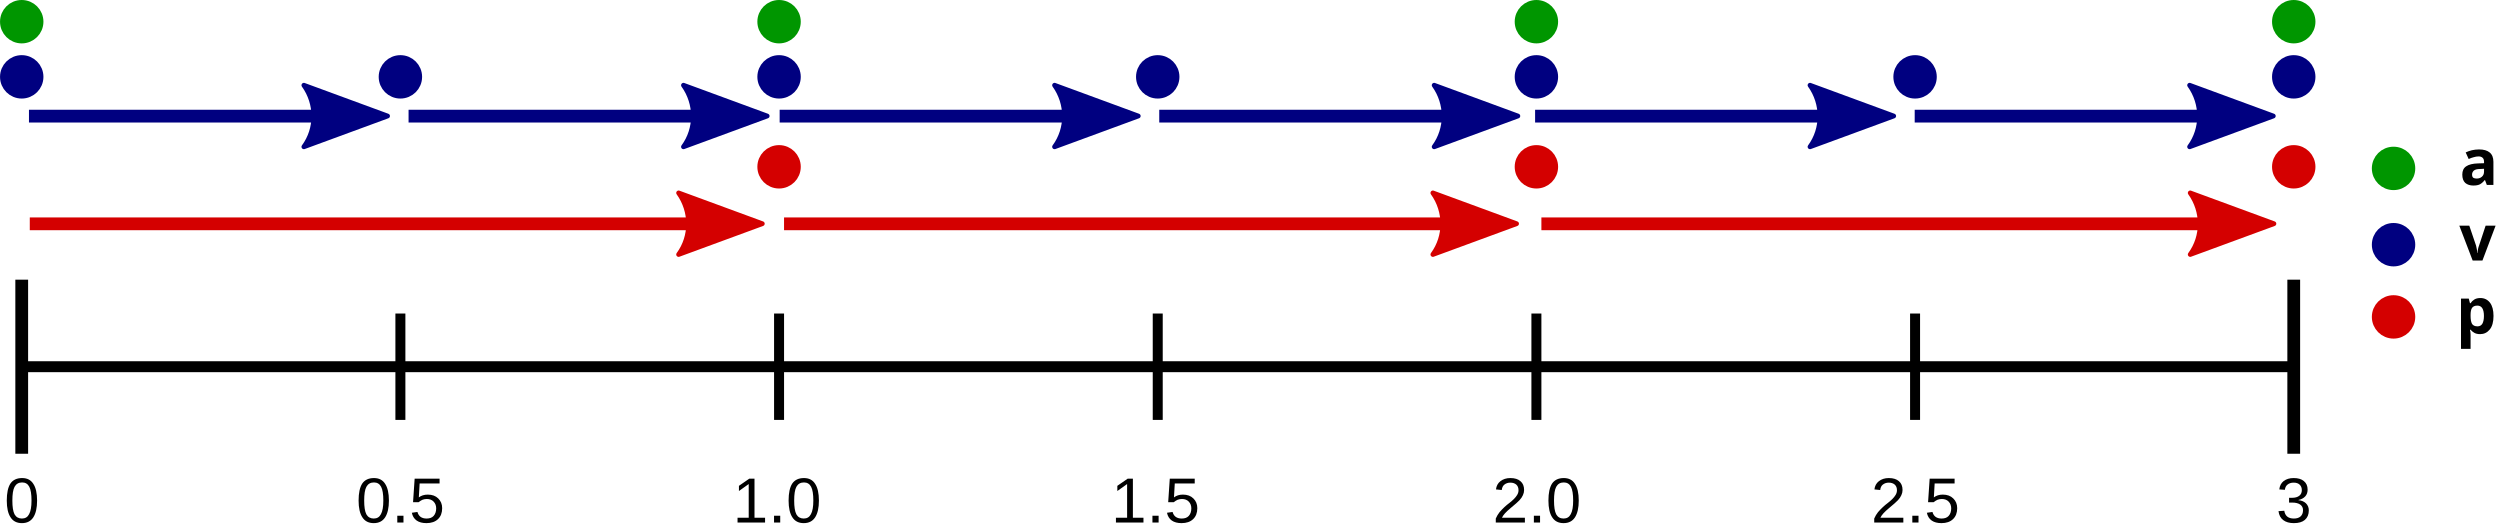
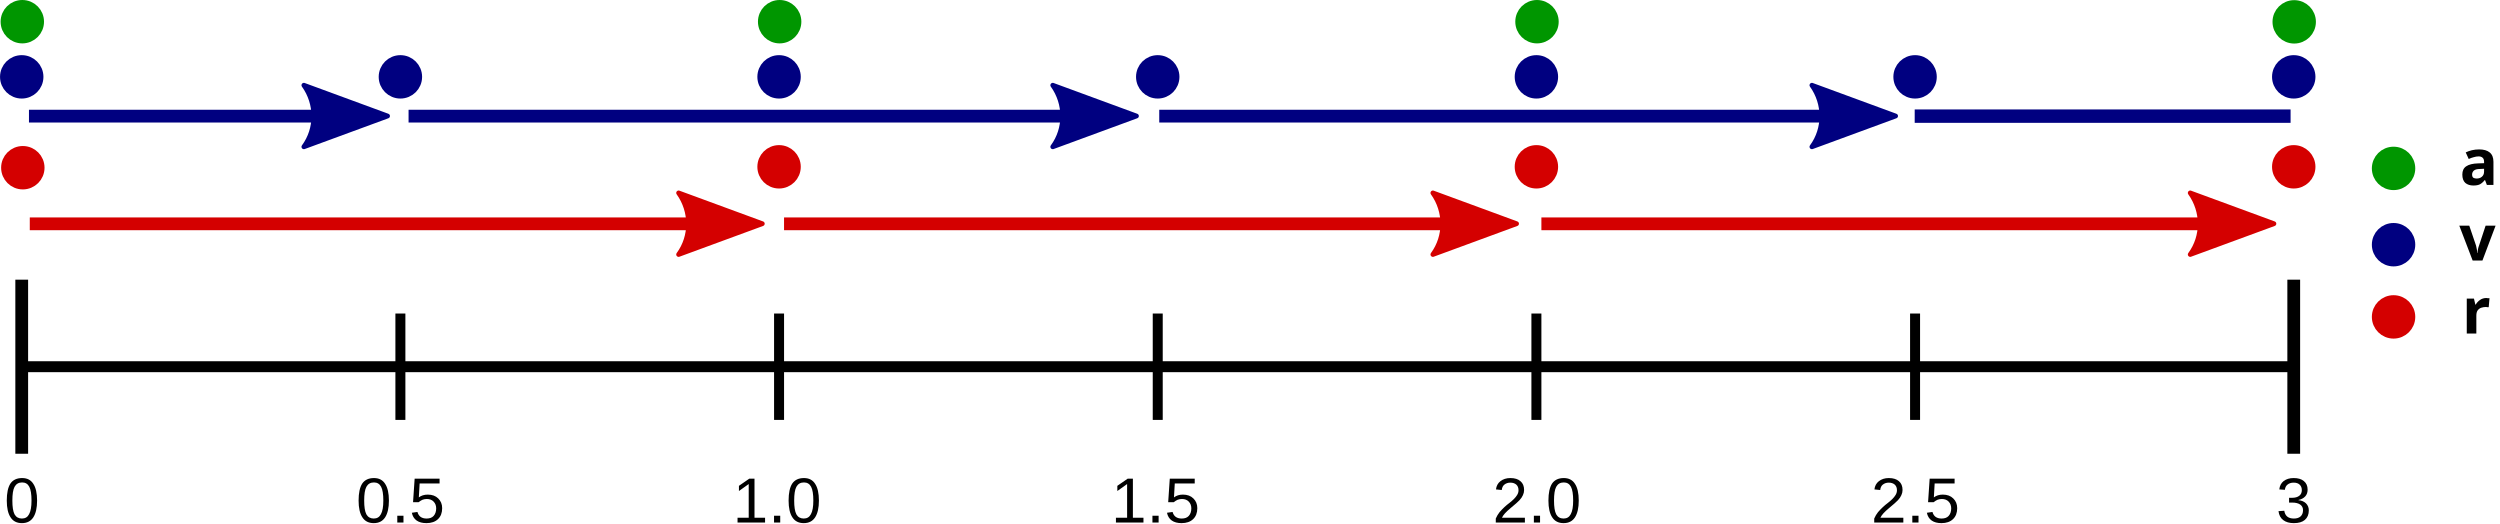
<svg xmlns="http://www.w3.org/2000/svg" width="55.274mm" height="11.57mm" viewBox="0 0 195.852 40.997" id="svg2" version="1.1">
  <defs id="defs4">
    <marker orient="auto" refY="0" refX="0" id="Arrow1Mend" style="overflow:visible">
      <path id="path4389" d="M 0,0 5,-5 -12.5,0 5,5 0,0 Z" style="fill:#000000;fill-opacity:1;fill-rule:evenodd;stroke:#000000;stroke-width:1pt;stroke-opacity:1" transform="matrix(-0.4,0,0,-0.4,-4,0)" />
    </marker>
    <marker orient="auto" refY="0" refX="0" id="Arrow2Mend" style="overflow:visible">
      <path id="path4407" style="fill:#d40000;fill-opacity:1;fill-rule:evenodd;stroke:#d40000;stroke-width:0.625;stroke-linejoin:round;stroke-opacity:1" d="M 8.719,4.034 -2.207,0.016 8.719,-4.002 c -1.745,2.372 -1.735,5.617 -6e-7,8.035 z" transform="scale(-0.6,-0.6)" />
    </marker>
    <marker orient="auto" refY="0" refX="0" id="Arrow2Lend" style="overflow:visible">
      <path id="path4401" style="fill:#000000;fill-opacity:1;fill-rule:evenodd;stroke:#000000;stroke-width:0.625;stroke-linejoin:round;stroke-opacity:1" d="M 8.719,4.034 -2.207,0.016 8.719,-4.002 c -1.745,2.372 -1.735,5.617 -6e-7,8.035 z" transform="matrix(-1.1,0,0,-1.1,-1.1,0)" />
    </marker>
    <marker orient="auto" refY="0" refX="0" id="Arrow1Lend" style="overflow:visible">
      <path id="path4383" d="M 0,0 5,-5 -12.5,0 5,5 0,0 Z" style="fill:#000000;fill-opacity:1;fill-rule:evenodd;stroke:#000000;stroke-width:1pt;stroke-opacity:1" transform="matrix(-0.8,0,0,-0.8,-10,0)" />
    </marker>
    <marker orient="auto" refY="0" refX="0" id="Arrow2Mend-8" style="overflow:visible">
      <path id="path4407-3" style="fill:#000000;fill-opacity:1;fill-rule:evenodd;stroke:#000000;stroke-width:0.625;stroke-linejoin:round;stroke-opacity:1" d="M 8.719,4.034 -2.207,0.016 8.719,-4.002 c -1.745,2.372 -1.735,5.617 -6e-7,8.035 z" transform="scale(-0.6,-0.6)" />
    </marker>
    <marker orient="auto" refY="0" refX="0" id="Arrow2Mend-5" style="overflow:visible">
      <path id="path4407-9" style="fill:#000000;fill-opacity:1;fill-rule:evenodd;stroke:#000000;stroke-width:0.625;stroke-linejoin:round;stroke-opacity:1" d="M 8.719,4.034 -2.207,0.016 8.719,-4.002 c -1.745,2.372 -1.735,5.617 -6e-7,8.035 z" transform="scale(-0.6,-0.6)" />
    </marker>
    <marker orient="auto" refY="0" refX="0" id="Arrow2Mend-5-5" style="overflow:visible">
      <path id="path4407-9-5" style="fill:#d40000;fill-opacity:1;fill-rule:evenodd;stroke:#d40000;stroke-width:0.625;stroke-linejoin:round;stroke-opacity:1" d="M 8.719,4.034 -2.207,0.016 8.719,-4.002 c -1.745,2.372 -1.735,5.617 -6e-7,8.035 z" transform="scale(-0.6,-0.6)" />
    </marker>
    <marker orient="auto" refY="0" refX="0" id="Arrow2Mend-5-5-1" style="overflow:visible">
      <path id="path4407-9-5-8" style="fill:#000080;fill-opacity:1;fill-rule:evenodd;stroke:#000080;stroke-width:0.625;stroke-linejoin:round;stroke-opacity:1" d="M 8.719,4.034 -2.207,0.016 8.719,-4.002 c -1.745,2.372 -1.735,5.617 -6e-7,8.035 z" transform="scale(-0.6,-0.6)" />
    </marker>
    <marker orient="auto" refY="0" refX="0" id="Arrow2Mend-5-6" style="overflow:visible">
      <path id="path4407-9-2" style="fill:#000080;fill-opacity:1;fill-rule:evenodd;stroke:#000080;stroke-width:0.625;stroke-linejoin:round;stroke-opacity:1" d="M 8.719,4.034 -2.207,0.016 8.719,-4.002 c -1.745,2.372 -1.735,5.617 -6e-7,8.035 z" transform="scale(-0.6,-0.6)" />
    </marker>
    <marker orient="auto" refY="0" refX="0" id="Arrow2Mend-4" style="overflow:visible">
      <path id="path4407-8" style="fill:#000000;fill-opacity:1;fill-rule:evenodd;stroke:#000000;stroke-width:0.625;stroke-linejoin:round;stroke-opacity:1" d="M 8.719,4.034 -2.207,0.016 8.719,-4.002 c -1.745,2.372 -1.735,5.617 -6e-7,8.035 z" transform="scale(-0.6,-0.6)" />
    </marker>
    <marker orient="auto" refY="0" refX="0" id="Arrow2Mend-1" style="overflow:visible">
      <path id="path4407-36" style="fill:#d40000;fill-opacity:1;fill-rule:evenodd;stroke:#d40000;stroke-width:0.625;stroke-linejoin:round;stroke-opacity:1" d="M 8.719,4.034 -2.207,0.016 8.719,-4.002 c -1.745,2.372 -1.735,5.617 -6e-7,8.035 z" transform="scale(-0.6,-0.6)" />
    </marker>
    <marker orient="auto" refY="0" refX="0" id="Arrow2Mend-86" style="overflow:visible">
      <path id="path4407-91" style="fill:#d40000;fill-opacity:1;fill-rule:evenodd;stroke:#d40000;stroke-width:0.625;stroke-linejoin:round;stroke-opacity:1" d="M 8.719,4.034 -2.207,0.016 8.719,-4.002 c -1.745,2.372 -1.735,5.617 -6e-7,8.035 z" transform="scale(-0.6,-0.6)" />
    </marker>
    <marker orient="auto" refY="0" refX="0" id="Arrow2Mend-86-2" style="overflow:visible">
      <path id="path4407-91-9" style="fill:#000000;fill-opacity:1;fill-rule:evenodd;stroke:#000000;stroke-width:0.625;stroke-linejoin:round;stroke-opacity:1" d="M 8.719,4.034 -2.207,0.016 8.719,-4.002 c -1.745,2.372 -1.735,5.617 -6e-7,8.035 z" transform="scale(-0.6,-0.6)" />
    </marker>
    <marker orient="auto" refY="0" refX="0" id="Arrow2Mend-1-0" style="overflow:visible">
      <path id="path4407-36-6" style="fill:#000000;fill-opacity:1;fill-rule:evenodd;stroke:#000000;stroke-width:0.625;stroke-linejoin:round;stroke-opacity:1" d="M 8.719,4.034 -2.207,0.016 8.719,-4.002 c -1.745,2.372 -1.735,5.617 -6e-7,8.035 z" transform="scale(-0.6,-0.6)" />
    </marker>
    <marker orient="auto" refY="0" refX="0" id="Arrow2Mend-860" style="overflow:visible">
      <path id="path4407-35" style="fill:#000080;fill-opacity:1;fill-rule:evenodd;stroke:#000080;stroke-width:0.625;stroke-linejoin:round;stroke-opacity:1" d="M 8.719,4.034 -2.207,0.016 8.719,-4.002 c -1.745,2.372 -1.735,5.617 -6e-7,8.035 z" transform="scale(-0.6,-0.6)" />
    </marker>
    <marker orient="auto" refY="0" refX="0" id="Arrow2Mend-860-4" style="overflow:visible">
      <path id="path4407-35-1" style="fill:#000080;fill-opacity:1;fill-rule:evenodd;stroke:#000080;stroke-width:0.625;stroke-linejoin:round;stroke-opacity:1" d="M 8.719,4.034 -2.207,0.016 8.719,-4.002 c -1.745,2.372 -1.735,5.617 -6e-7,8.035 z" transform="scale(-0.6,-0.6)" />
    </marker>
    <marker orient="auto" refY="0" refX="0" id="Arrow2Mend-860-4-2" style="overflow:visible">
      <path id="path4407-35-1-5" style="fill:#000080;fill-opacity:1;fill-rule:evenodd;stroke:#000080;stroke-width:0.625;stroke-linejoin:round;stroke-opacity:1" d="M 8.719,4.034 -2.207,0.016 8.719,-4.002 c -1.745,2.372 -1.735,5.617 -6e-7,8.035 z" transform="scale(-0.6,-0.6)" />
    </marker>
    <marker orient="auto" refY="0" refX="0" id="Arrow2Mend-860-41" style="overflow:visible">
      <path id="path4407-35-3" style="fill:#000080;fill-opacity:1;fill-rule:evenodd;stroke:#000080;stroke-width:0.625;stroke-linejoin:round;stroke-opacity:1" d="M 8.719,4.034 -2.207,0.016 8.719,-4.002 c -1.745,2.372 -1.735,5.617 -6e-7,8.035 z" transform="scale(-0.6,-0.6)" />
    </marker>
    <marker orient="auto" refY="0" refX="0" id="Arrow2Mend-860-4-6" style="overflow:visible">
      <path id="path4407-35-1-4" style="fill:#000080;fill-opacity:1;fill-rule:evenodd;stroke:#000080;stroke-width:0.625;stroke-linejoin:round;stroke-opacity:1" d="M 8.719,4.034 -2.207,0.016 8.719,-4.002 c -1.745,2.372 -1.735,5.617 -6e-7,8.035 z" transform="scale(-0.6,-0.6)" />
    </marker>
    <marker orient="auto" refY="0" refX="0" id="Arrow2Mend-860-7" style="overflow:visible">
      <path id="path4407-35-0" style="fill:#000080;fill-opacity:1;fill-rule:evenodd;stroke:#000080;stroke-width:0.625;stroke-linejoin:round;stroke-opacity:1" d="M 8.719,4.034 -2.207,0.016 8.719,-4.002 c -1.745,2.372 -1.735,5.617 -6e-7,8.035 z" transform="scale(-0.6,-0.6)" />
    </marker>
    <marker orient="auto" refY="0" refX="0" id="Arrow2Mend-860-4-6-1" style="overflow:visible">
      <path id="path4407-35-1-4-5" style="fill:#000000;fill-opacity:1;fill-rule:evenodd;stroke:#000000;stroke-width:0.625;stroke-linejoin:round;stroke-opacity:1" d="M 8.719,4.034 -2.207,0.016 8.719,-4.002 c -1.745,2.372 -1.735,5.617 -6e-7,8.035 z" transform="scale(-0.6,-0.6)" />
    </marker>
    <marker orient="auto" refY="0" refX="0" id="Arrow2Mend-860-7-9" style="overflow:visible">
      <path id="path4407-35-0-5" style="fill:#000000;fill-opacity:1;fill-rule:evenodd;stroke:#000000;stroke-width:0.625;stroke-linejoin:round;stroke-opacity:1" d="M 8.719,4.034 -2.207,0.016 8.719,-4.002 c -1.745,2.372 -1.735,5.617 -6e-7,8.035 z" transform="scale(-0.6,-0.6)" />
    </marker>
    <marker orient="auto" refY="0" refX="0" id="Arrow2Mend-860-4-2-5" style="overflow:visible">
      <path id="path4407-35-1-5-9" style="fill:#000000;fill-opacity:1;fill-rule:evenodd;stroke:#000000;stroke-width:0.625;stroke-linejoin:round;stroke-opacity:1" d="M 8.719,4.034 -2.207,0.016 8.719,-4.002 c -1.745,2.372 -1.735,5.617 -6e-7,8.035 z" transform="scale(-0.6,-0.6)" />
    </marker>
    <marker orient="auto" refY="0" refX="0" id="Arrow2Mend-860-41-1" style="overflow:visible">
      <path id="path4407-35-3-5" style="fill:#000000;fill-opacity:1;fill-rule:evenodd;stroke:#000000;stroke-width:0.625;stroke-linejoin:round;stroke-opacity:1" d="M 8.719,4.034 -2.207,0.016 8.719,-4.002 c -1.745,2.372 -1.735,5.617 -6e-7,8.035 z" transform="scale(-0.6,-0.6)" />
    </marker>
    <marker orient="auto" refY="0" refX="0" id="Arrow2Mend-860-4-5" style="overflow:visible">
      <path id="path4407-35-1-40" style="fill:#000000;fill-opacity:1;fill-rule:evenodd;stroke:#000000;stroke-width:0.625;stroke-linejoin:round;stroke-opacity:1" d="M 8.719,4.034 -2.207,0.016 8.719,-4.002 c -1.745,2.372 -1.735,5.617 -6e-7,8.035 z" transform="scale(-0.6,-0.6)" />
    </marker>
    <marker orient="auto" refY="0" refX="0" id="Arrow2Mend-860-2" style="overflow:visible">
      <path id="path4407-35-00" style="fill:#000000;fill-opacity:1;fill-rule:evenodd;stroke:#000000;stroke-width:0.625;stroke-linejoin:round;stroke-opacity:1" d="M 8.719,4.034 -2.207,0.016 8.719,-4.002 c -1.745,2.372 -1.735,5.617 -6e-7,8.035 z" transform="scale(-0.6,-0.6)" />
    </marker>
    <marker orient="auto" refY="0" refX="0" id="Arrow2Mend-860-4-6-2" style="overflow:visible">
      <path id="path4407-35-1-4-4" style="fill:#000080;fill-opacity:1;fill-rule:evenodd;stroke:#000080;stroke-width:0.625;stroke-linejoin:round;stroke-opacity:1" d="M 8.719,4.034 -2.207,0.016 8.719,-4.002 c -1.745,2.372 -1.735,5.617 -6e-7,8.035 z" transform="scale(-0.6,-0.6)" />
    </marker>
    <marker orient="auto" refY="0" refX="0" id="Arrow2Mend-860-4-6-2-0" style="overflow:visible">
      <path id="path4407-35-1-4-4-3" style="fill:#d40000;fill-opacity:1;fill-rule:evenodd;stroke:#d40000;stroke-width:0.625;stroke-linejoin:round;stroke-opacity:1" d="M 8.719,4.034 -2.207,0.016 8.719,-4.002 c -1.745,2.372 -1.735,5.617 -6e-7,8.035 z" transform="scale(-0.6,-0.6)" />
    </marker>
  </defs>
  <g id="layer1" transform="translate(-56.88941,-64.16536)">
    <text xml:space="preserve" style="font-style:normal;font-variant:normal;font-weight:normal;font-stretch:normal;font-size:40px;line-height:125%;font-family:Arial;-inkscape-font-specification:Arial;letter-spacing:0px;word-spacing:0px;fill:#000000;fill-opacity:1;stroke:none;stroke-width:1px;stroke-linecap:butt;stroke-linejoin:miter;stroke-opacity:1" x="78.287" y="126.305" id="text4212">
      <tspan id="tspan4214" x="78.287" y="126.305" />
    </text>
    <g id="g4792">
      <path id="path4136" d="m 58.942,92.894 177.289,0" style="fill:none;fill-rule:evenodd;stroke:#000000;stroke-width:0.856px;stroke-linecap:butt;stroke-linejoin:miter;stroke-opacity:1" />
      <path id="path4138" d="m 58.589,86.076 0,13.637" style="fill:none;fill-rule:evenodd;stroke:#000000;stroke-width:1px;stroke-linecap:butt;stroke-linejoin:miter;stroke-opacity:1" />
      <path id="path4138-4" d="m 236.585,86.076 0,13.637" style="fill:none;fill-rule:evenodd;stroke:#000000;stroke-width:1px;stroke-linecap:butt;stroke-linejoin:miter;stroke-opacity:1" />
      <path id="path4138-7" d="m 88.255,88.728 0,8.334" style="fill:none;fill-rule:evenodd;stroke:#000000;stroke-width:0.782px;stroke-linecap:butt;stroke-linejoin:miter;stroke-opacity:1" />
      <path id="path4138-7-0" d="m 117.921,88.728 0,8.334" style="fill:none;fill-rule:evenodd;stroke:#000000;stroke-width:0.782px;stroke-linecap:butt;stroke-linejoin:miter;stroke-opacity:1" />
      <path id="path4138-7-7" d="m 177.253,88.728 0,8.334" style="fill:none;fill-rule:evenodd;stroke:#000000;stroke-width:0.782px;stroke-linecap:butt;stroke-linejoin:miter;stroke-opacity:1" />
      <path id="path4138-7-8" d="m 206.919,88.728 0,8.334" style="fill:none;fill-rule:evenodd;stroke:#000000;stroke-width:0.782px;stroke-linecap:butt;stroke-linejoin:miter;stroke-opacity:1" />
      <path id="path4138-7-0-0" d="m 147.587,88.728 0,8.334" style="fill:none;fill-rule:evenodd;stroke:#000000;stroke-width:0.782px;stroke-linecap:butt;stroke-linejoin:miter;stroke-opacity:1" />
      <text id="text4216" y="105.101" x="57.214" style="font-style:normal;font-weight:normal;font-size:5px;line-height:125%;font-family:sans-serif;letter-spacing:0px;word-spacing:0px;fill:#000000;fill-opacity:1;stroke:none;stroke-width:1px;stroke-linecap:butt;stroke-linejoin:miter;stroke-opacity:1" xml:space="preserve">
        <tspan style="font-style:normal;font-variant:normal;font-weight:normal;font-stretch:normal;font-size:5px;font-family:Arial;-inkscape-font-specification:Arial" y="105.101" x="57.214" id="tspan4218">0</tspan>
      </text>
      <text id="text4216-8" y="105.101" x="84.776" style="font-style:normal;font-weight:normal;font-size:5px;line-height:125%;font-family:sans-serif;letter-spacing:0px;word-spacing:0px;fill:#000000;fill-opacity:1;stroke:none;stroke-width:1px;stroke-linecap:butt;stroke-linejoin:miter;stroke-opacity:1" xml:space="preserve">
        <tspan style="font-style:normal;font-variant:normal;font-weight:normal;font-stretch:normal;font-size:5px;font-family:Arial;-inkscape-font-specification:Arial" y="105.101" x="84.776" id="tspan4218-1">0.5</tspan>
      </text>
      <text id="text4216-8-0" y="105.101" x="114.293" style="font-style:normal;font-weight:normal;font-size:5px;line-height:125%;font-family:sans-serif;letter-spacing:0px;word-spacing:0px;fill:#000000;fill-opacity:1;stroke:none;stroke-width:1px;stroke-linecap:butt;stroke-linejoin:miter;stroke-opacity:1" xml:space="preserve">
        <tspan id="tspan4256" style="font-style:normal;font-variant:normal;font-weight:normal;font-stretch:normal;font-size:5px;font-family:Arial;-inkscape-font-specification:Arial" y="105.101" x="114.293">1.0</tspan>
      </text>
      <text id="text4216-8-0-7" y="105.101" x="143.939" style="font-style:normal;font-weight:normal;font-size:5px;line-height:125%;font-family:sans-serif;letter-spacing:0px;word-spacing:0px;fill:#000000;fill-opacity:1;stroke:none;stroke-width:1px;stroke-linecap:butt;stroke-linejoin:miter;stroke-opacity:1" xml:space="preserve">
        <tspan id="tspan4256-5" style="font-style:normal;font-variant:normal;font-weight:normal;font-stretch:normal;font-size:5px;font-family:Arial;-inkscape-font-specification:Arial" y="105.101" x="143.939">1.5</tspan>
      </text>
      <text id="text4216-8-0-7-2" y="105.101" x="173.821" style="font-style:normal;font-weight:normal;font-size:5px;line-height:125%;font-family:sans-serif;letter-spacing:0px;word-spacing:0px;fill:#000000;fill-opacity:1;stroke:none;stroke-width:1px;stroke-linecap:butt;stroke-linejoin:miter;stroke-opacity:1" xml:space="preserve">
        <tspan id="tspan4296" style="font-style:normal;font-variant:normal;font-weight:normal;font-stretch:normal;font-size:5px;font-family:Arial;-inkscape-font-specification:Arial" y="105.101" x="173.821">2.0</tspan>
      </text>
      <text id="text4216-8-0-7-2-3" y="105.101" x="203.468" style="font-style:normal;font-weight:normal;font-size:5px;line-height:125%;font-family:sans-serif;letter-spacing:0px;word-spacing:0px;fill:#000000;fill-opacity:1;stroke:none;stroke-width:1px;stroke-linecap:butt;stroke-linejoin:miter;stroke-opacity:1" xml:space="preserve">
        <tspan id="tspan4296-6" style="font-style:normal;font-variant:normal;font-weight:normal;font-stretch:normal;font-size:5px;font-family:Arial;-inkscape-font-specification:Arial" y="105.101" x="203.468">2.5</tspan>
      </text>
      <text id="text4216-8-0-7-2-3-6" y="105.099" x="235.203" style="font-style:normal;font-weight:normal;font-size:5px;line-height:125%;font-family:sans-serif;letter-spacing:0px;word-spacing:0px;fill:#000000;fill-opacity:1;stroke:none;stroke-width:1px;stroke-linecap:butt;stroke-linejoin:miter;stroke-opacity:1" xml:space="preserve">
        <tspan id="tspan4296-6-1" style="font-style:normal;font-variant:normal;font-weight:normal;font-stretch:normal;font-size:5px;font-family:Arial;-inkscape-font-specification:Arial" y="105.099" x="235.203">3</tspan>
      </text>
      <path id="path11332" d="m 59.22,81.7 56.063,0" style="fill:none;fill-rule:evenodd;stroke:#d40000;stroke-width:1px;stroke-linecap:butt;stroke-linejoin:miter;stroke-opacity:1;marker-end:url(#Arrow2Mend)" />
      <path id="path11332-3" d="m 118.311,81.7 56.063,0" style="fill:none;fill-rule:evenodd;stroke:#d40000;stroke-width:1px;stroke-linecap:butt;stroke-linejoin:miter;stroke-opacity:1;marker-end:url(#Arrow2Mend-1)" />
      <path id="path11332-2" d="m 177.644,81.7 56.063,0" style="fill:none;fill-rule:evenodd;stroke:#d40000;stroke-width:1px;stroke-linecap:butt;stroke-linejoin:miter;stroke-opacity:1;marker-end:url(#Arrow2Mend-86)" />
      <path id="path11332-6" d="m 59.156,73.264 26.769,0" style="fill:none;fill-rule:evenodd;stroke:#000080;stroke-width:1;stroke-linecap:butt;stroke-linejoin:miter;stroke-miterlimit:4;stroke-dasharray:none;stroke-opacity:1;marker-end:url(#Arrow2Mend-860)" />
-       <path id="path11332-6-0" d="m 88.895,73.264 26.769,0" style="fill:none;fill-rule:evenodd;stroke:#000080;stroke-width:1;stroke-linecap:butt;stroke-linejoin:miter;stroke-miterlimit:4;stroke-dasharray:none;stroke-opacity:1;marker-end:url(#Arrow2Mend-860-4)" />
-       <path id="path11332-6-9" d="m 117.967,73.264 26.769,0" style="fill:none;fill-rule:evenodd;stroke:#000080;stroke-width:1;stroke-linecap:butt;stroke-linejoin:miter;stroke-miterlimit:4;stroke-dasharray:none;stroke-opacity:1;marker-end:url(#Arrow2Mend-860-41)" />
-       <path id="path11332-6-0-8" d="m 147.706,73.264 26.769,0" style="fill:none;fill-rule:evenodd;stroke:#000080;stroke-width:1;stroke-linecap:butt;stroke-linejoin:miter;stroke-miterlimit:4;stroke-dasharray:none;stroke-opacity:1;marker-end:url(#Arrow2Mend-860-4-2)" />
-       <path id="path11332-6-2" d="m 177.151,73.264 26.769,0" style="fill:none;fill-rule:evenodd;stroke:#000080;stroke-width:1;stroke-linecap:butt;stroke-linejoin:miter;stroke-miterlimit:4;stroke-dasharray:none;stroke-opacity:1;marker-end:url(#Arrow2Mend-860-7)" />
-       <path id="path11332-6-0-5" d="m 206.89,73.264 26.769,0" style="fill:none;fill-rule:evenodd;stroke:#000080;stroke-width:1;stroke-linecap:butt;stroke-linejoin:miter;stroke-miterlimit:4;stroke-dasharray:none;stroke-opacity:1;marker-end:url(#Arrow2Mend-860-4-6)" />
-       <circle r="1.2" cy="65.865" cx="58.589" id="path18813" style="fill:#009600;fill-opacity:1;stroke:#009600;stroke-width:1;stroke-miterlimit:4;stroke-dasharray:none;stroke-opacity:1" />
-       <circle r="1.2" cy="65.865" cx="117.921" id="path18813-3" style="fill:#009600;fill-opacity:1;stroke:#009600;stroke-width:1;stroke-miterlimit:4;stroke-dasharray:none;stroke-opacity:1" />
-       <circle r="1.2" cy="65.865" cx="177.253" id="path18813-3-1" style="fill:#009600;fill-opacity:1;stroke:#009600;stroke-width:1;stroke-miterlimit:4;stroke-dasharray:none;stroke-opacity:1" />
-       <circle r="1.2" cy="65.865" cx="236.585" id="path18813-3-1-3" style="fill:#009600;fill-opacity:1;stroke:#009600;stroke-width:1;stroke-miterlimit:4;stroke-dasharray:none;stroke-opacity:1" />
+       <path id="path11332-6-0" d="m 88.895,73.264 55.7,0" style="fill:none;fill-rule:evenodd;stroke:#000080;stroke-width:1;stroke-linecap:butt;stroke-linejoin:miter;stroke-miterlimit:4;stroke-dasharray:none;stroke-opacity:1;marker-end:url(#Arrow2Mend-860-4)" />
+       <path id="path11332-6-0-8" d="m 147.706,73.264 56.363,0" style="fill:none;fill-rule:evenodd;stroke:#000080;stroke-width:1;stroke-linecap:butt;stroke-linejoin:miter;stroke-miterlimit:4;stroke-dasharray:none;stroke-opacity:1;marker-end:url(#Arrow2Mend-860-4-2)" />
+       <path id="path11332-6-0-5" d="m 206.89,73.264 29.448,0" style="fill:none;fill-rule:evenodd;stroke:#000080;stroke-width:1.049;stroke-linecap:butt;stroke-linejoin:miter;stroke-miterlimit:4;stroke-dasharray:none;stroke-opacity:1" />
+       <circle r="1.2" cy="65.865" cx="58.635" id="path18813-3" style="fill:#009600;fill-opacity:1;stroke:#009600;stroke-width:1;stroke-miterlimit:4;stroke-dasharray:none;stroke-opacity:1" />
+       <circle r="1.2" cy="65.865" cx="117.967" id="path18813-3-1" style="fill:#009600;fill-opacity:1;stroke:#009600;stroke-width:1;stroke-miterlimit:4;stroke-dasharray:none;stroke-opacity:1" />
+       <circle r="1.2" cy="65.865" cx="177.299" id="path18813-3-1-3" style="fill:#009600;fill-opacity:1;stroke:#009600;stroke-width:1;stroke-miterlimit:4;stroke-dasharray:none;stroke-opacity:1" />
      <circle r="1.2" cy="77.234" cx="117.921" id="path18813-2" style="fill:#d40000;fill-opacity:1;stroke:#d40000;stroke-width:1;stroke-miterlimit:4;stroke-dasharray:none;stroke-opacity:1" />
      <circle r="1.2" cy="77.234" cx="177.253" id="path18813-3-2" style="fill:#d40000;fill-opacity:1;stroke:#d40000;stroke-width:1;stroke-miterlimit:4;stroke-dasharray:none;stroke-opacity:1" />
      <circle r="1.2" cy="77.234" cx="236.585" id="path18813-3-1-9" style="fill:#d40000;fill-opacity:1;stroke:#d40000;stroke-width:1;stroke-miterlimit:4;stroke-dasharray:none;stroke-opacity:1" />
-       <g transform="translate(-4.166879,-2.146574)" id="g21683">
-         <circle style="fill:#009600;fill-opacity:1;stroke:#009600;stroke-width:1;stroke-miterlimit:4;stroke-dasharray:none;stroke-opacity:1" id="path18813-3-1-3-9" cx="248.571" cy="79.505" r="1.2" />
-         <text xml:space="preserve" style="font-style:normal;font-weight:normal;font-size:40px;line-height:125%;font-family:sans-serif;letter-spacing:0px;word-spacing:0px;fill:#000000;fill-opacity:1;stroke:none;stroke-width:1px;stroke-linecap:butt;stroke-linejoin:miter;stroke-opacity:1" x="253.755" y="80.801" id="text21598-7">
-           <tspan id="tspan21600-4" x="253.755" y="80.801" style="font-weight:bold;font-size:5px">a</tspan>
-         </text>
-       </g>
-       <g transform="translate(-4.166879,-2.146574)" id="g21693">
-         <text xml:space="preserve" style="font-style:normal;font-weight:normal;font-size:40px;line-height:125%;font-family:sans-serif;letter-spacing:0px;word-spacing:0px;fill:#000000;fill-opacity:1;stroke:none;stroke-width:1px;stroke-linecap:butt;stroke-linejoin:miter;stroke-opacity:1" x="253.466" y="92.441" id="text21598-7-3">
-           <tspan id="tspan21600-4-2" x="253.466" y="92.441" style="font-weight:bold;font-size:5px">p</tspan>
-         </text>
-         <circle style="fill:#d40000;fill-opacity:1;stroke:#d40000;stroke-width:1;stroke-miterlimit:4;stroke-dasharray:none;stroke-opacity:1" id="path18813-3-1-9-1-2" cx="248.571" cy="91.139" r="1.2" />
-       </g>
-       <g transform="translate(-4.166879,-1.88333)" id="g21688">
-         <circle style="fill:#000080;fill-opacity:1;stroke:#000080;stroke-width:1;stroke-miterlimit:4;stroke-dasharray:none;stroke-opacity:1" id="path18813-3-1-9-1" cx="248.571" cy="85.219" r="1.2" />
-         <text xml:space="preserve" style="font-style:normal;font-weight:normal;font-size:40px;line-height:125%;font-family:sans-serif;letter-spacing:0px;word-spacing:0px;fill:#000000;fill-opacity:1;stroke:none;stroke-width:1px;stroke-linecap:butt;stroke-linejoin:miter;stroke-opacity:1" x="253.722" y="86.463" id="text21598-7-3-7">
-           <tspan id="tspan21600-4-2-4" x="253.722" y="86.463" style="font-weight:bold;font-size:5px">v</tspan>
-         </text>
-       </g>
+       <circle r="1.2" cy="77.358" cx="244.405" id="path18813-3-1-3-9" style="fill:#009600;fill-opacity:1;stroke:#009600;stroke-width:1;stroke-miterlimit:4;stroke-dasharray:none;stroke-opacity:1" />
+       <text id="text21598-7" y="78.655" x="249.588" style="font-style:normal;font-weight:normal;font-size:40px;line-height:125%;font-family:sans-serif;letter-spacing:0px;word-spacing:0px;fill:#000000;fill-opacity:1;stroke:none;stroke-width:1px;stroke-linecap:butt;stroke-linejoin:miter;stroke-opacity:1" xml:space="preserve">
+         <tspan style="font-weight:bold;font-size:5px" y="78.655" x="249.588" id="tspan21600-4">a</tspan>
+       </text>
+       <text id="text21598-7-3" y="90.294" x="249.75" style="font-style:normal;font-weight:normal;font-size:40px;line-height:125%;font-family:sans-serif;letter-spacing:0px;word-spacing:0px;fill:#000000;fill-opacity:1;stroke:none;stroke-width:1px;stroke-linecap:butt;stroke-linejoin:miter;stroke-opacity:1" xml:space="preserve">
+         <tspan style="font-weight:bold;font-size:5px" y="90.294" x="249.75" id="tspan21600-4-2">r</tspan>
+       </text>
+       <circle r="1.2" cy="88.992" cx="244.405" id="path18813-3-1-9-1-2" style="fill:#d40000;fill-opacity:1;stroke:#d40000;stroke-width:1;stroke-miterlimit:4;stroke-dasharray:none;stroke-opacity:1" />
+       <circle r="1.2" cy="83.336" cx="244.405" id="path18813-3-1-9-1" style="fill:#000080;fill-opacity:1;stroke:#000080;stroke-width:1;stroke-miterlimit:4;stroke-dasharray:none;stroke-opacity:1" />
+       <text id="text21598-7-3-7" y="84.58" x="249.555" style="font-style:normal;font-weight:normal;font-size:40px;line-height:125%;font-family:sans-serif;letter-spacing:0px;word-spacing:0px;fill:#000000;fill-opacity:1;stroke:none;stroke-width:1px;stroke-linecap:butt;stroke-linejoin:miter;stroke-opacity:1" xml:space="preserve">
+         <tspan style="font-weight:bold;font-size:5px" y="84.58" x="249.555" id="tspan21600-4-2-4">v</tspan>
+       </text>
      <circle r="1.2" cy="70.186" cx="58.589" id="path18813-1" style="fill:#000080;fill-opacity:1;stroke:#000080;stroke-width:1;stroke-miterlimit:4;stroke-dasharray:none;stroke-opacity:1" />
      <circle r="1.2" cy="70.186" cx="117.921" id="path18813-3-9" style="fill:#000080;fill-opacity:1;stroke:#000080;stroke-width:1;stroke-miterlimit:4;stroke-dasharray:none;stroke-opacity:1" />
      <circle r="1.2" cy="70.186" cx="177.253" id="path18813-3-1-4" style="fill:#000080;fill-opacity:1;stroke:#000080;stroke-width:1;stroke-miterlimit:4;stroke-dasharray:none;stroke-opacity:1" />
      <circle r="1.2" cy="70.186" cx="236.585" id="path18813-3-1-3-5" style="fill:#000080;fill-opacity:1;stroke:#000080;stroke-width:1;stroke-miterlimit:4;stroke-dasharray:none;stroke-opacity:1" />
      <circle r="1.2" cy="70.186" cx="88.255" id="path18813-3-9-7" style="fill:#000080;fill-opacity:1;stroke:#000080;stroke-width:1;stroke-miterlimit:4;stroke-dasharray:none;stroke-opacity:1" />
      <circle r="1.2" cy="70.186" cx="147.587" id="path18813-3-1-4-3" style="fill:#000080;fill-opacity:1;stroke:#000080;stroke-width:1;stroke-miterlimit:4;stroke-dasharray:none;stroke-opacity:1" />
      <circle r="1.2" cy="70.186" cx="206.919" id="path18813-3-1-3-5-8" style="fill:#000080;fill-opacity:1;stroke:#000080;stroke-width:1;stroke-miterlimit:4;stroke-dasharray:none;stroke-opacity:1" />
+       <ellipse cy="77.305" cx="58.675" id="path18813-2-2" style="fill:#d40000;fill-opacity:1;stroke:#d40000;stroke-width:1;stroke-miterlimit:4;stroke-dasharray:none;stroke-opacity:1" rx="1.2" ry="1.2" />
+       <ellipse cy="65.877" cx="236.622" id="path18813-3-1-3-4" style="fill:#009600;fill-opacity:1;stroke:#009600;stroke-width:1;stroke-miterlimit:4;stroke-dasharray:none;stroke-opacity:1" rx="1.2" ry="1.2" />
    </g>
  </g>
</svg>
